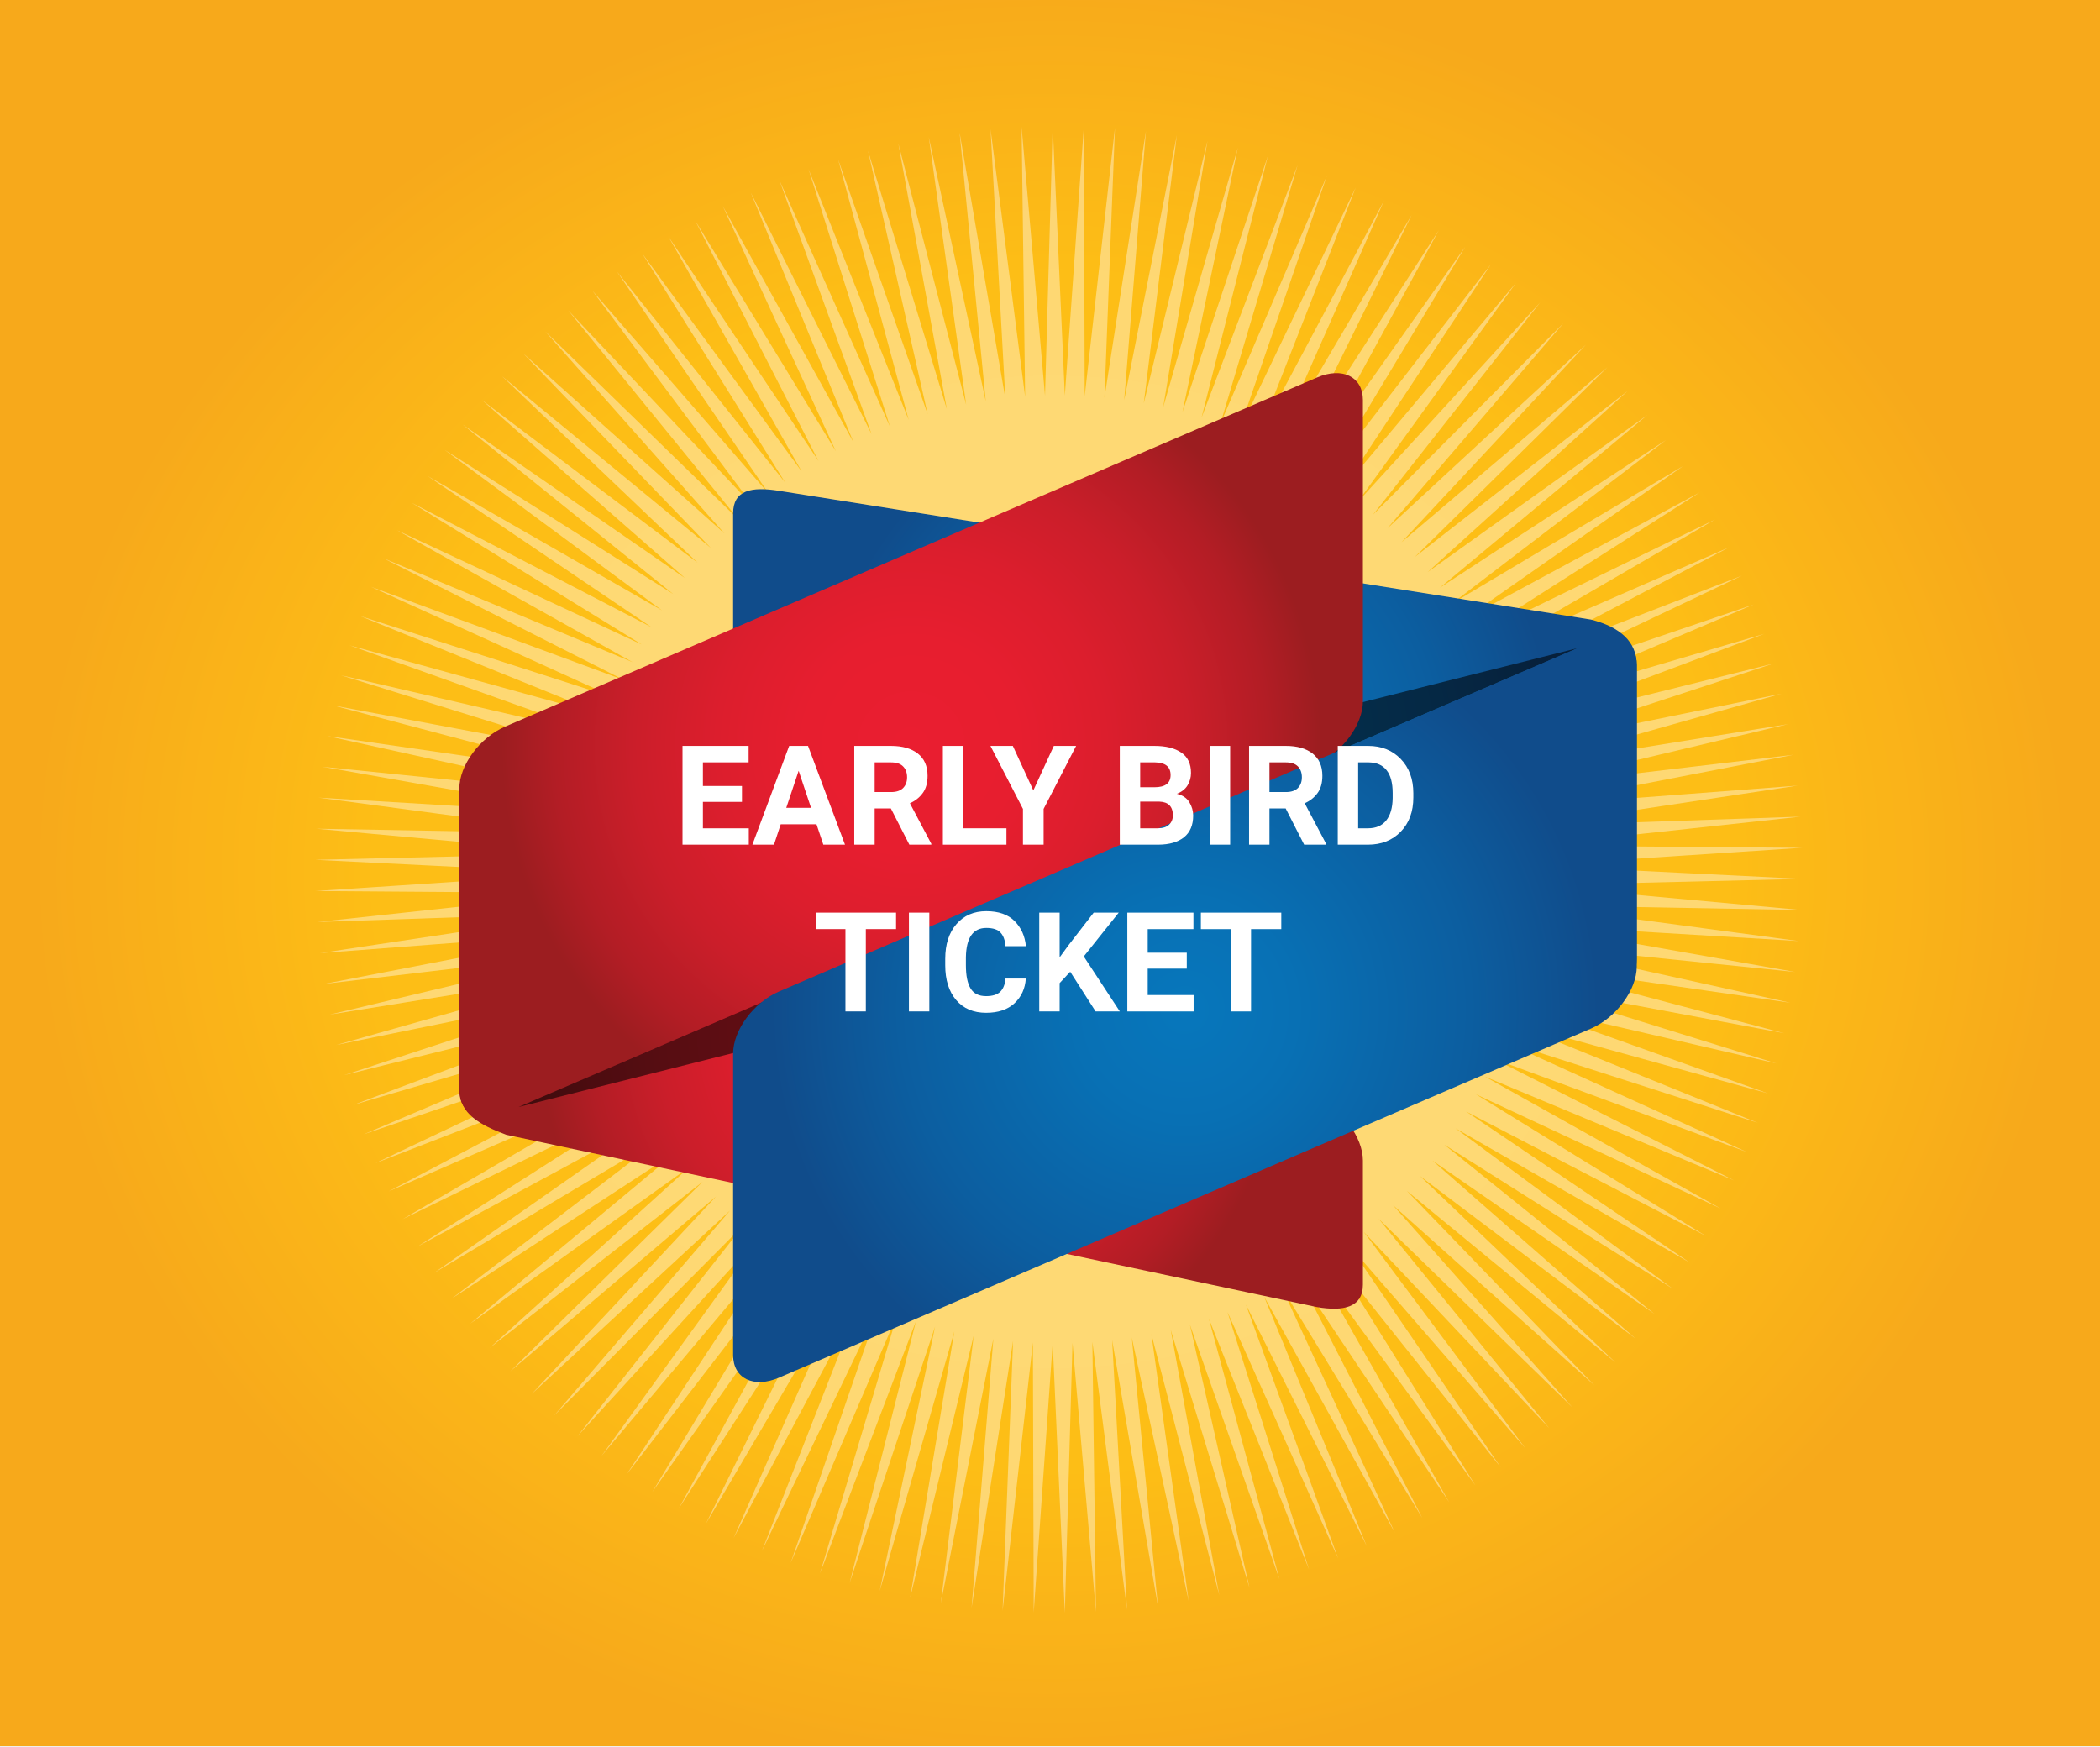
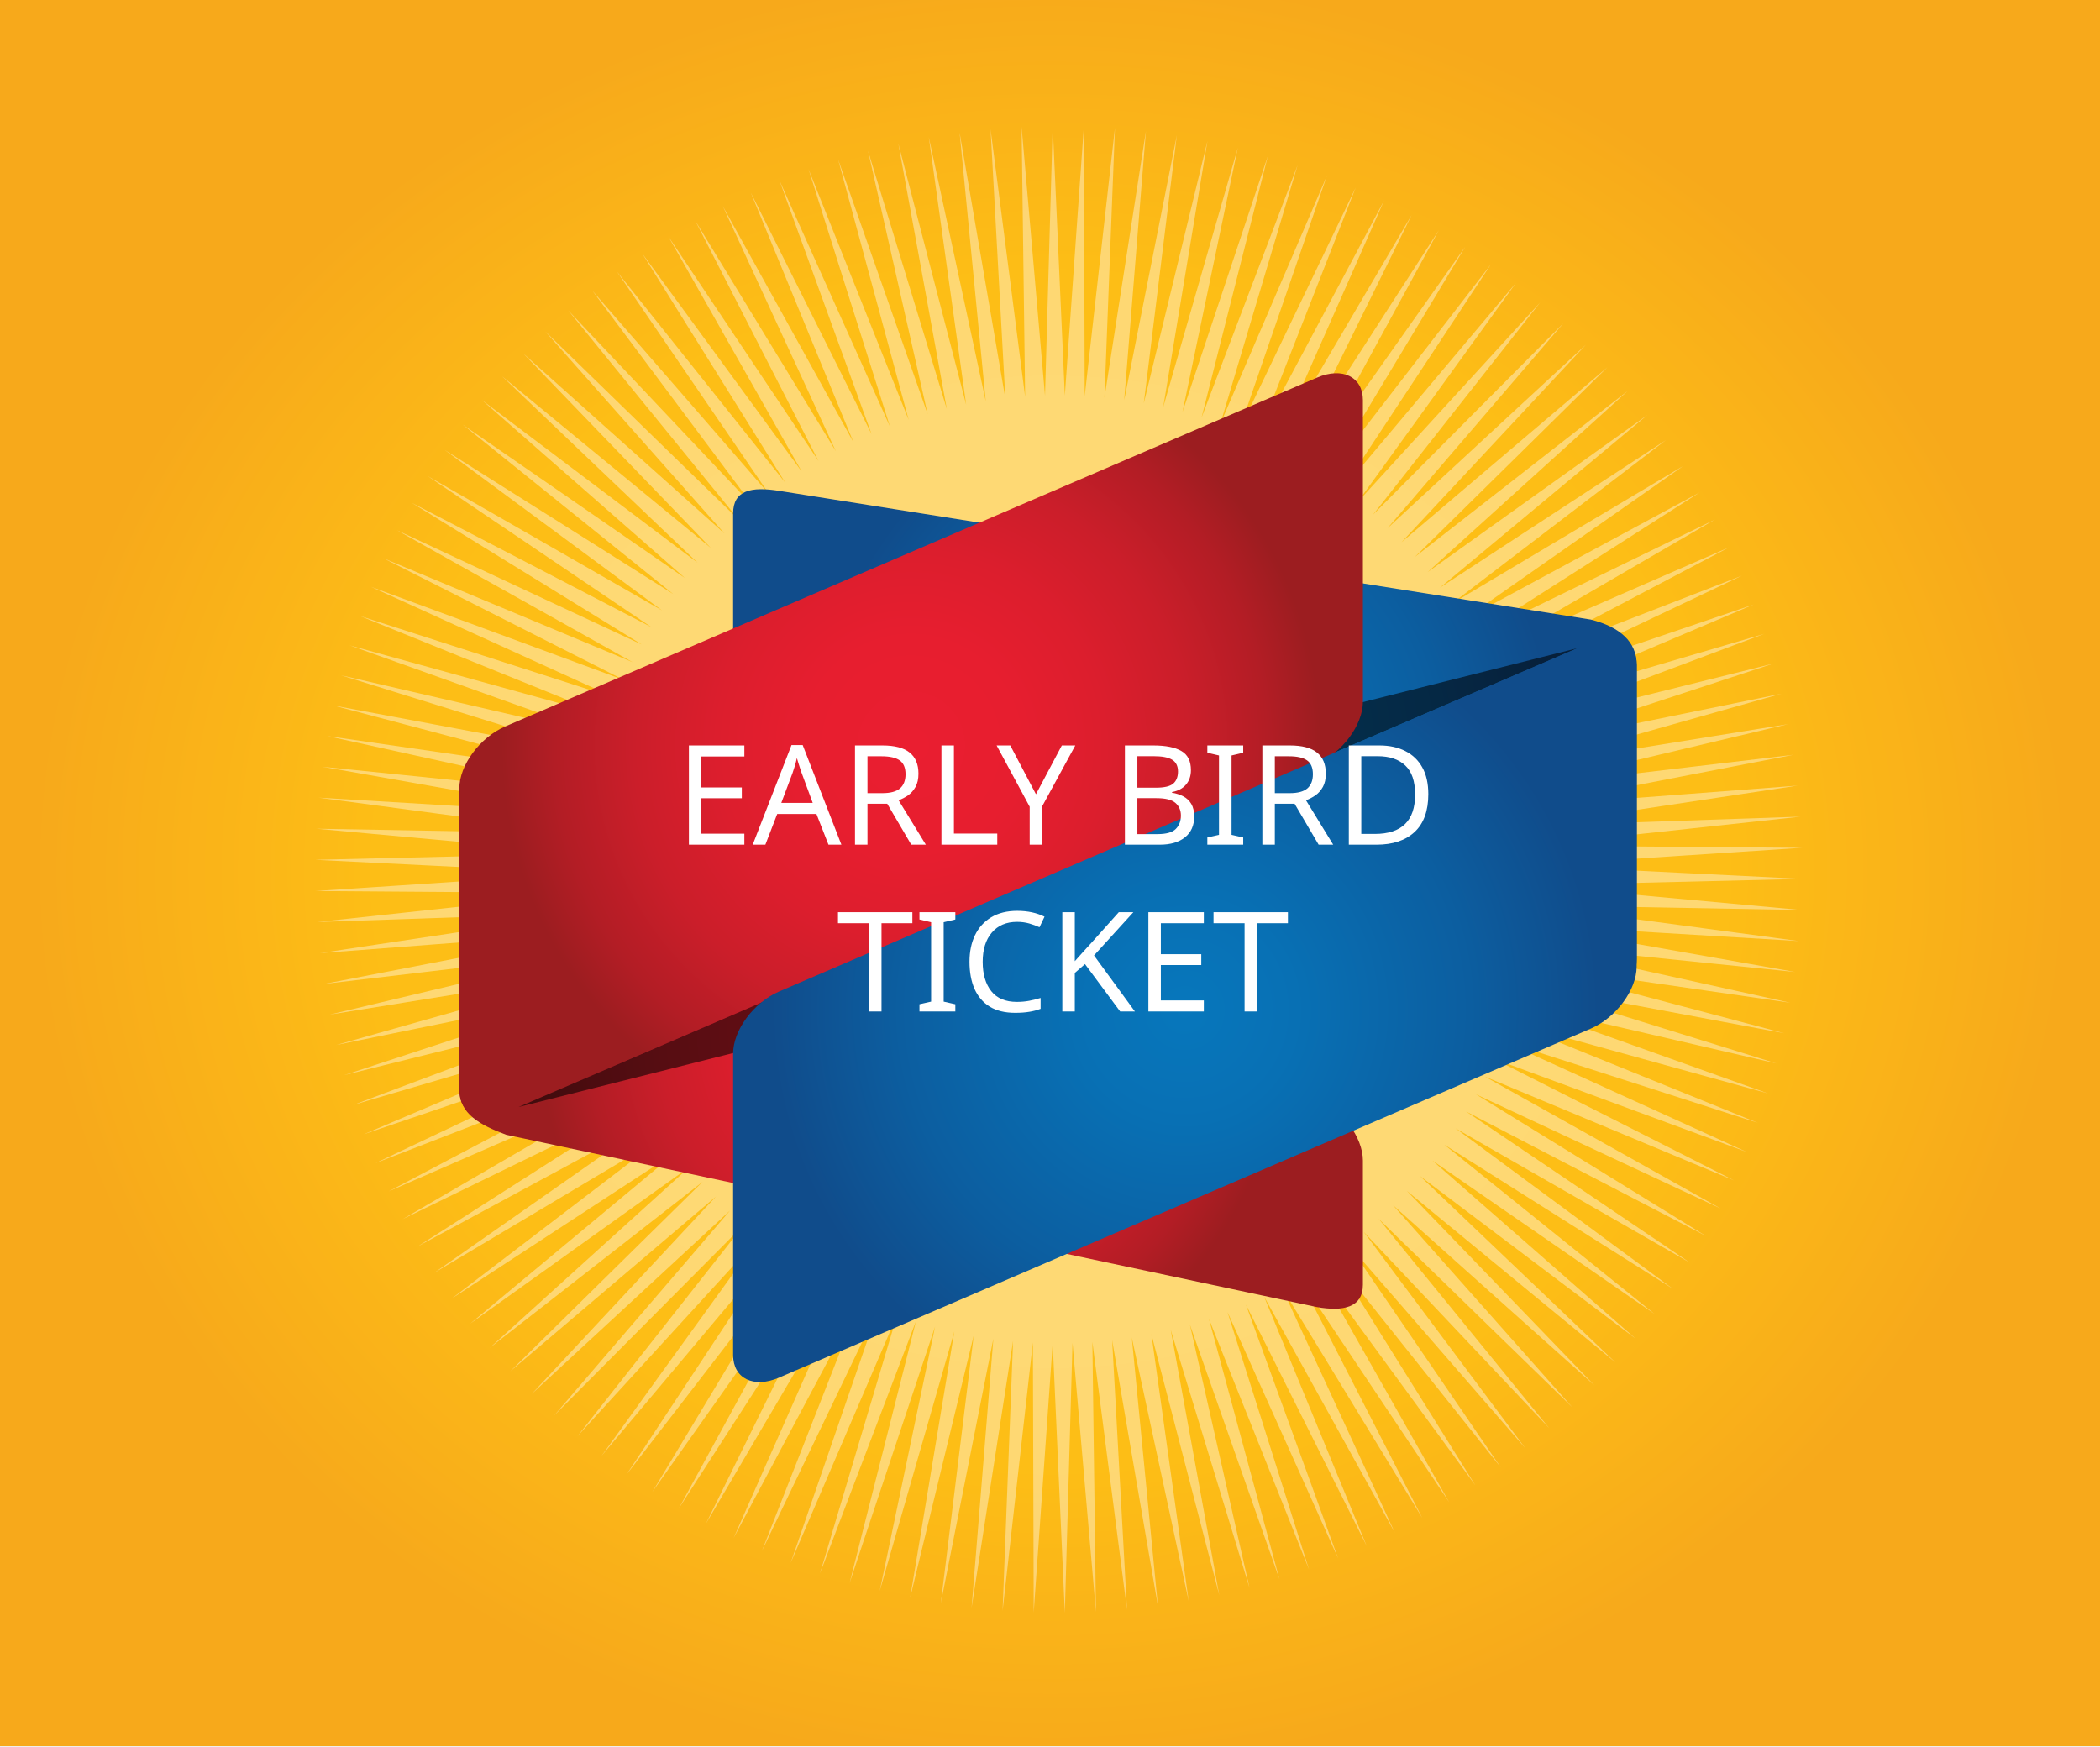
<svg xmlns="http://www.w3.org/2000/svg" xmlns:xlink="http://www.w3.org/1999/xlink" viewBox="0 0 360.35 299.67">
  <defs>
    <style>
-             .cls-1{isolation:isolate;}.cls-2{fill:url(#radial-gradient);}.cls-11,.cls-3{fill:#fff;}.cls-3{opacity:0.4;}.cls-4{fill:url(#radial-gradient-2);}.cls-5{fill:url(#radial-gradient-3);}.cls-6{mix-blend-mode:multiply;}.cls-7{fill:#6d6d6d;}.cls-8{fill:url(#radial-gradient-4);}.cls-9{opacity:0.25;}.cls-10{fill:url(#radial-gradient-5);}.cls-11{font-size:23.85px;font-family:Roboto-Bold,
-             Roboto;font-weight:700;}.cls-12{letter-spacing:-0.14em;}.cls-13{letter-spacing:0.01em;}.cls-14{letter-spacing:-0.03em;}
+             .cls-1{isolation:isolate;}.cls-2{fill:url(#radial-gradient);}.cls-11,.cls-3{fill:#fff;}.cls-3{opacity:0.4;}.cls-4{fill:url(#radial-gradient-2);}.cls-5{fill:url(#radial-gradient-3);}.cls-6{mix-blend-mode:multiply;}.cls-7{fill:#6d6d6d;}.cls-8{fill:url(#radial-gradient-4);}.cls-9{opacity:0.25;}.cls-10{fill:url(#radial-gradient-5);}.cls-11{font-size:23.85px;font-family:STHeitiSC-Medium,
+             Heiti SC;}
        </style>
-     <radialGradient id="radial-gradient" cx="91.43" cy="424.82" r="133.47" gradientTransform="translate(60.53 -343.17) scale(1.31 1.16)" gradientUnits="userSpaceOnUse">
+     <radialGradient id="radial-gradient" cx="92.08" cy="425.15" r="133.47" gradientTransform="translate(59.68 -343.56) scale(1.31 1.16)" gradientUnits="userSpaceOnUse">
      <stop offset="0" stop-color="#ffc119" />
      <stop offset="0.66" stop-color="#fdbe16" />
      <stop offset="1" stop-color="#f7a91b" />
    </radialGradient>
-     <radialGradient id="radial-gradient-2" cx="156.34" cy="176.43" r="64.53" gradientUnits="userSpaceOnUse">
+     <radialGradient id="radial-gradient-2" cx="156.99" cy="176.76" r="64.53" gradientUnits="userSpaceOnUse">
      <stop offset="0" stop-color="#ea1e30" />
      <stop offset="0.26" stop-color="#e71e2f" />
      <stop offset="0.47" stop-color="#dc1e2d" />
      <stop offset="0.67" stop-color="#cb1e2a" />
      <stop offset="0.86" stop-color="#b31d25" />
      <stop offset="0.99" stop-color="#9c1d20" />
    </radialGradient>
-     <radialGradient id="radial-gradient-3" cx="203.32" cy="128.44" r="63.2" gradientUnits="userSpaceOnUse">
+     <radialGradient id="radial-gradient-3" cx="203.97" cy="128.78" r="63.2" gradientUnits="userSpaceOnUse">
      <stop offset="0" stop-color="#0777bc" />
      <stop offset="0.27" stop-color="#0870b4" />
      <stop offset="0.69" stop-color="#0c5ea0" />
      <stop offset="1" stop-color="#104c8b" />
    </radialGradient>
-     <radialGradient id="radial-gradient-4" cx="156.34" cy="127.87" r="71.01" xlink:href="#radial-gradient-2" />
-     <radialGradient id="radial-gradient-5" cx="203.32" cy="173.34" r="71.01" xlink:href="#radial-gradient-3" />
+     <radialGradient id="radial-gradient-4" cx="156.99" cy="128.2" r="71.01" xlink:href="#radial-gradient-2" />
+     <radialGradient id="radial-gradient-5" cx="203.97" cy="173.67" r="71.01" xlink:href="#radial-gradient-3" />
  </defs>
  <g class="cls-1">
-     <g id="图层_2" data-name="图层 2">
-       <g id="图层_1-2" data-name="图层 1">
-         <rect class="cls-2" width="360.35" height="299.67" />
-         <polygon class="cls-3" points="182.72 67.89 185.99 21.66 186.13 68 191.32 21.95 189.52 68.26 196.64 22.47 192.91 68.66 201.94 23.21 196.27 69.2 207.2 24.17 199.6 69.88 212.41 25.34 202.91 70.7 217.57 26.74 206.18 71.66 222.66 28.35 209.4 72.75 227.69 30.17 212.58 73.98 232.63 32.2 215.7 75.34 237.49 34.44 218.76 76.83 242.24 36.88 221.76 78.45 246.9 39.51 224.69 80.19 251.43 42.34 227.54 82.05 255.84 45.35 230.31 84.03 260.13 48.55 233 86.12 264.27 51.92 235.6 88.33 268.27 55.47 238.1 90.64 272.12 59.17 240.5 93.05 275.81 63.04 242.8 95.57 279.34 67.06 244.99 98.17 282.69 71.22 247.07 100.87 285.87 75.52 249.04 103.65 288.86 79.95 250.89 106.51 291.67 84.5 252.61 109.44 294.28 89.16 254.22 112.45 296.7 93.93 255.69 115.52 298.91 98.79 257.04 118.65 300.92 103.74 258.25 121.83 302.72 108.78 259.33 125.06 304.3 113.88 260.27 128.33 305.68 119.05 261.08 131.64 306.83 124.27 261.74 134.98 307.76 129.53 262.27 138.35 308.48 134.82 262.65 141.73 308.97 140.15 262.89 145.13 309.23 145.49 262.99 148.53 309.28 150.83 262.95 151.94 309.1 156.17 262.76 155.34 308.69 161.5 262.43 158.73 308.07 166.81 261.96 162.1 307.22 172.09 261.35 165.45 306.15 177.32 260.6 168.78 304.86 182.51 259.71 172.06 303.36 187.64 258.69 175.31 301.64 192.7 257.52 178.51 299.72 197.69 256.23 181.66 297.58 202.59 254.81 184.76 295.24 207.39 253.25 187.79 292.71 212.1 251.57 190.75 289.98 216.69 249.77 193.64 287.05 221.17 247.85 196.45 283.95 225.52 245.81 199.18 280.66 229.73 243.66 201.82 277.2 233.81 241.41 204.37 273.58 237.73 239.04 206.83 269.79 241.5 236.58 209.18 265.85 245.11 234.02 211.42 261.75 248.55 231.37 213.56 257.52 251.82 228.63 215.59 253.16 254.9 225.81 217.49 248.67 257.8 222.91 219.28 244.06 260.51 219.94 220.95 239.35 263.03 216.9 222.49 234.53 265.34 213.8 223.9 229.62 267.45 210.64 225.18 224.63 269.36 207.44 226.32 219.56 271.05 204.18 227.33 214.42 272.53 200.89 228.21 209.23 273.79 197.57 228.94 203.99 274.84 194.21 229.54 198.7 275.66 190.84 229.99 193.39 276.26 187.45 230.3 188.06 276.64 184.04 230.47 182.72 276.8 180.64 230.5 177.38 276.73 177.24 230.39 172.04 276.44 173.84 230.13 166.72 275.92 170.46 229.73 161.43 275.18 167.09 229.19 156.17 274.23 163.76 228.51 150.95 273.05 160.45 227.69 145.79 271.65 157.18 226.73 140.7 270.04 153.96 225.64 135.67 268.22 150.78 224.41 130.73 266.19 147.66 223.05 125.88 263.95 144.6 221.56 121.12 261.51 141.6 219.94 116.47 258.88 138.67 218.2 111.93 256.05 135.82 216.34 107.52 253.04 133.05 214.36 103.23 249.84 130.36 212.27 99.09 246.47 127.77 210.06 95.09 242.92 125.27 207.75 91.24 239.22 122.86 205.34 87.55 235.35 120.56 202.82 84.02 231.33 118.37 200.22 80.67 227.17 116.29 197.52 77.49 222.87 114.32 194.74 74.5 218.44 112.47 191.88 71.69 213.9 110.75 188.95 69.08 209.23 109.15 185.94 66.67 204.47 107.67 182.87 64.45 199.6 106.33 179.74 62.44 194.65 105.11 176.56 60.65 189.61 104.03 173.33 59.06 184.51 103.09 170.06 57.69 179.34 102.29 166.75 56.53 174.13 101.62 163.41 55.6 168.86 101.1 160.04 54.89 163.57 100.71 156.66 54.4 158.24 100.47 153.26 54.13 152.91 100.37 149.86 54.09 147.56 100.42 146.45 54.27 142.22 100.6 143.05 54.67 136.89 100.93 139.66 55.3 131.58 101.4 136.29 56.14 126.31 102.01 132.94 57.21 121.07 102.76 129.62 58.5 115.88 103.65 126.33 60 110.75 104.68 123.08 61.72 105.69 105.84 119.88 63.65 100.7 107.13 116.73 65.78 95.8 108.56 113.64 68.12 91 110.11 110.6 70.66 86.29 111.79 107.64 73.39 81.7 113.59 104.75 76.31 77.22 115.51 101.94 79.41 72.87 117.55 99.21 82.7 68.66 119.7 96.57 86.16 64.58 121.96 94.02 89.79 60.66 124.32 91.56 93.58 56.89 126.78 89.21 97.52 53.28 129.34 86.97 101.61 49.84 132 84.83 105.84 46.57 134.73 82.81 110.2 43.49 137.56 80.9 114.69 40.59 140.45 79.11 119.3 37.88 143.43 77.44 124.02 35.36 146.46 75.91 128.83 33.05 149.56 74.5 133.74 30.94 152.72 73.22 138.74 29.03 155.93 72.07 143.81 27.34 159.18 71.06 148.94 25.86 162.47 70.19 154.14 24.6 165.79 69.45 159.38 23.55 169.15 68.86 164.66 22.73 172.52 68.4 169.97 22.13 175.91 68.09 175.3 21.75 179.32 67.92 180.64 21.59 182.72 67.89" />
-         <path class="cls-4" d="M226,188.54c4.34,1.87,7.87,6.63,7.87,10.64v21.26c0,4-3.42,4.63-7.87,3.88L86.86,194.74c-4.62-1.73-8-3.64-8-7.66V136.67c0-4,3.53-9.92,7.87-8Z" />
-         <path class="cls-5" d="M273,106.33,133.67,84.23c-4.71-.76-7.87-.13-7.87,3.87v45.13h25v.29L273,172.58c4.34,1.87,7.86-4,7.86-8.05V114.12C280.84,110.11,278,107.6,273,106.33Z" />
-         <g class="cls-6">
-           <polygon class="cls-7" points="270.7 111.23 182.11 133.5 200.51 141.41 270.7 111.23" />
-         </g>
-         <path class="cls-8" d="M226,131c4.34-1.87,7.87-6.64,7.87-10.64V68.65c0-4-3.53-5.74-7.87-3.87L86.69,124.69c-4.34,1.87-7.87,6.64-7.87,10.64v51.75c0,4,3.53,5.75,7.87,3.88Z" />
-         <g class="cls-6">
-           <polygon class="cls-7" points="88.97 189.98 177.55 167.7 159.16 159.79 88.97 189.98" />
-         </g>
-         <path class="cls-9" d="M193.85,191.71v-2.57a10.49,10.49,0,0,0-2.07-5.78L142.1,204.72Z" />
-         <path class="cls-10" d="M133.67,170.16c-4.35,1.87-7.87,6.64-7.87,10.64v51.76c0,4,3.52,5.74,7.87,3.87L273,176.52c4.34-1.88,7.86-6.64,7.86-10.65V114.12c0-4-3.52-5.74-7.86-3.87Z" />
-         <text class="cls-11" transform="translate(115.6 144.96)">EAR
-                     <tspan class="cls-12" x="44.68" y="0">L</tspan>
-           <tspan x="54.34" y="0">Y BIRD</tspan>
-           <tspan x="23.88" y="28.62">TICK</tspan>
-           <tspan class="cls-13" x="76.33" y="28.62">E</tspan>
-           <tspan class="cls-14" x="89.98" y="28.62">T</tspan>
-         </text>
+     <g id="图层_1" data-name="图层 1">
+       <rect class="cls-2" width="360.35" height="299.67" />
+       <polygon class="cls-3" points="182.72 67.89 185.99 21.66 186.13 68 191.32 21.95 189.52 68.26 196.64 22.47 192.91 68.66 201.94 23.21 196.27 69.2 207.2 24.17 199.6 69.88 212.41 25.34 202.91 70.7 217.57 26.74 206.18 71.66 222.66 28.35 209.4 72.75 227.69 30.17 212.58 73.98 232.63 32.2 215.7 75.34 237.49 34.44 218.76 76.83 242.24 36.88 221.76 78.45 246.9 39.51 224.69 80.19 251.43 42.34 227.54 82.05 255.84 45.35 230.31 84.03 260.13 48.55 233 86.12 264.27 51.92 235.6 88.33 268.27 55.47 238.1 90.64 272.12 59.17 240.5 93.05 275.81 63.04 242.8 95.57 279.34 67.06 244.99 98.17 282.69 71.22 247.07 100.87 285.87 75.52 249.04 103.65 288.86 79.95 250.89 106.51 291.67 84.5 252.61 109.44 294.28 89.16 254.22 112.45 296.7 93.93 255.69 115.52 298.91 98.79 257.04 118.65 300.92 103.74 258.25 121.83 302.72 108.78 259.33 125.06 304.3 113.88 260.27 128.33 305.68 119.05 261.08 131.64 306.83 124.27 261.74 134.98 307.76 129.53 262.27 138.35 308.48 134.82 262.65 141.73 308.97 140.15 262.89 145.13 309.23 145.49 262.99 148.53 309.28 150.83 262.95 151.94 309.1 156.17 262.76 155.34 308.69 161.5 262.43 158.73 308.07 166.81 261.96 162.1 307.22 172.09 261.35 165.45 306.15 177.32 260.6 168.78 304.86 182.51 259.71 172.06 303.36 187.64 258.69 175.31 301.64 192.7 257.52 178.51 299.72 197.69 256.23 181.66 297.58 202.59 254.81 184.76 295.24 207.39 253.25 187.79 292.71 212.1 251.57 190.75 289.98 216.69 249.77 193.64 287.05 221.17 247.85 196.45 283.95 225.52 245.81 199.18 280.66 229.73 243.66 201.82 277.2 233.81 241.41 204.37 273.58 237.73 239.04 206.83 269.79 241.5 236.58 209.18 265.85 245.11 234.02 211.42 261.75 248.55 231.37 213.56 257.52 251.82 228.63 215.59 253.16 254.9 225.81 217.49 248.67 257.8 222.91 219.28 244.06 260.51 219.94 220.95 239.35 263.03 216.9 222.49 234.53 265.34 213.8 223.9 229.62 267.45 210.64 225.18 224.63 269.36 207.44 226.32 219.56 271.05 204.18 227.33 214.42 272.53 200.89 228.21 209.23 273.79 197.57 228.94 203.99 274.84 194.21 229.54 198.7 275.66 190.84 229.99 193.39 276.26 187.45 230.3 188.06 276.64 184.04 230.47 182.72 276.8 180.64 230.5 177.38 276.73 177.24 230.39 172.04 276.44 173.84 230.13 166.72 275.92 170.46 229.73 161.43 275.18 167.09 229.19 156.17 274.23 163.76 228.51 150.95 273.05 160.45 227.69 145.79 271.65 157.18 226.73 140.7 270.04 153.96 225.64 135.67 268.22 150.78 224.41 130.73 266.19 147.66 223.05 125.88 263.95 144.6 221.56 121.12 261.51 141.6 219.94 116.47 258.88 138.67 218.2 111.93 256.05 135.82 216.34 107.52 253.04 133.05 214.36 103.23 249.84 130.36 212.27 99.09 246.47 127.77 210.06 95.09 242.92 125.27 207.75 91.24 239.22 122.86 205.34 87.55 235.35 120.56 202.82 84.02 231.33 118.37 200.22 80.67 227.17 116.29 197.52 77.49 222.87 114.32 194.74 74.5 218.44 112.47 191.88 71.69 213.9 110.75 188.95 69.08 209.23 109.15 185.94 66.67 204.47 107.67 182.87 64.45 199.6 106.33 179.74 62.44 194.65 105.11 176.56 60.65 189.61 104.03 173.33 59.06 184.51 103.09 170.06 57.69 179.34 102.29 166.75 56.53 174.13 101.62 163.41 55.6 168.86 101.1 160.04 54.89 163.57 100.71 156.66 54.4 158.24 100.47 153.26 54.13 152.91 100.37 149.86 54.09 147.56 100.42 146.45 54.27 142.22 100.6 143.05 54.67 136.89 100.93 139.66 55.3 131.58 101.4 136.29 56.14 126.31 102.01 132.94 57.21 121.07 102.76 129.62 58.5 115.88 103.65 126.33 60 110.75 104.68 123.08 61.72 105.69 105.84 119.88 63.65 100.7 107.13 116.73 65.78 95.8 108.56 113.64 68.12 91 110.11 110.6 70.66 86.29 111.79 107.64 73.39 81.7 113.59 104.75 76.31 77.22 115.51 101.94 79.41 72.87 117.55 99.21 82.7 68.66 119.7 96.57 86.16 64.58 121.96 94.02 89.79 60.66 124.32 91.56 93.58 56.89 126.78 89.21 97.52 53.28 129.34 86.97 101.61 49.84 132 84.83 105.84 46.57 134.73 82.81 110.2 43.49 137.56 80.9 114.69 40.59 140.45 79.11 119.3 37.88 143.43 77.44 124.02 35.36 146.46 75.91 128.83 33.05 149.56 74.5 133.74 30.94 152.72 73.22 138.74 29.03 155.93 72.07 143.81 27.34 159.18 71.06 148.94 25.86 162.47 70.19 154.14 24.6 165.79 69.45 159.38 23.55 169.15 68.86 164.66 22.73 172.52 68.4 169.97 22.13 175.91 68.09 175.3 21.75 179.32 67.92 180.64 21.59 182.72 67.89" />
+       <path class="cls-4" d="M226.65,188.87c4.34,1.87,7.87,6.64,7.87,10.64v21.27c0,4-3.42,4.63-7.87,3.87L87.5,195.07c-4.61-1.72-8-3.64-8-7.65V137c0-4,3.53-9.93,7.87-8Z" transform="translate(-0.65 -0.33)" />
+       <path class="cls-5" d="M273.63,106.66,134.31,84.56c-4.7-.75-7.86-.13-7.86,3.88v45.13h25v.28l122.2,39.07c4.34,1.87,7.86-4,7.86-8.06V114.45C281.49,110.44,278.62,107.93,273.63,106.66Z" transform="translate(-0.65 -0.33)" />
+       <g class="cls-6">
+         <polygon class="cls-7" points="270.7 111.23 182.11 133.5 200.51 141.41 270.7 111.23" />
      </g>
+       <path class="cls-8" d="M226.65,131.37c4.34-1.87,7.87-6.63,7.87-10.64V69c0-4-3.53-5.74-7.87-3.87L87.34,125c-4.34,1.88-7.87,6.64-7.87,10.65v51.75c0,4,3.53,5.74,7.87,3.87Z" transform="translate(-0.65 -0.33)" />
+       <g class="cls-6">
+         <polygon class="cls-7" points="88.97 189.98 177.55 167.7 159.16 159.79 88.97 189.98" />
+       </g>
+       <path class="cls-9" d="M194.5,192v-2.57a10.52,10.52,0,0,0-2.07-5.78l-49.68,21.37Z" transform="translate(-0.65 -0.33)" />
+       <path class="cls-10" d="M134.31,170.5c-4.34,1.87-7.86,6.64-7.86,10.63v51.76c0,4,3.52,5.74,7.86,3.87l139.32-59.91c4.34-1.88,7.86-6.64,7.86-10.64V114.45c0-4-3.52-5.74-7.86-3.87Z" transform="translate(-0.65 -0.33)" />
+       <text class="cls-11" transform="translate(115.9 144.96)">EARLY BIRD
+                 <tspan x="27.66" y="28.62">TICKET</tspan>
+       </text>
    </g>
  </g>
</svg>
